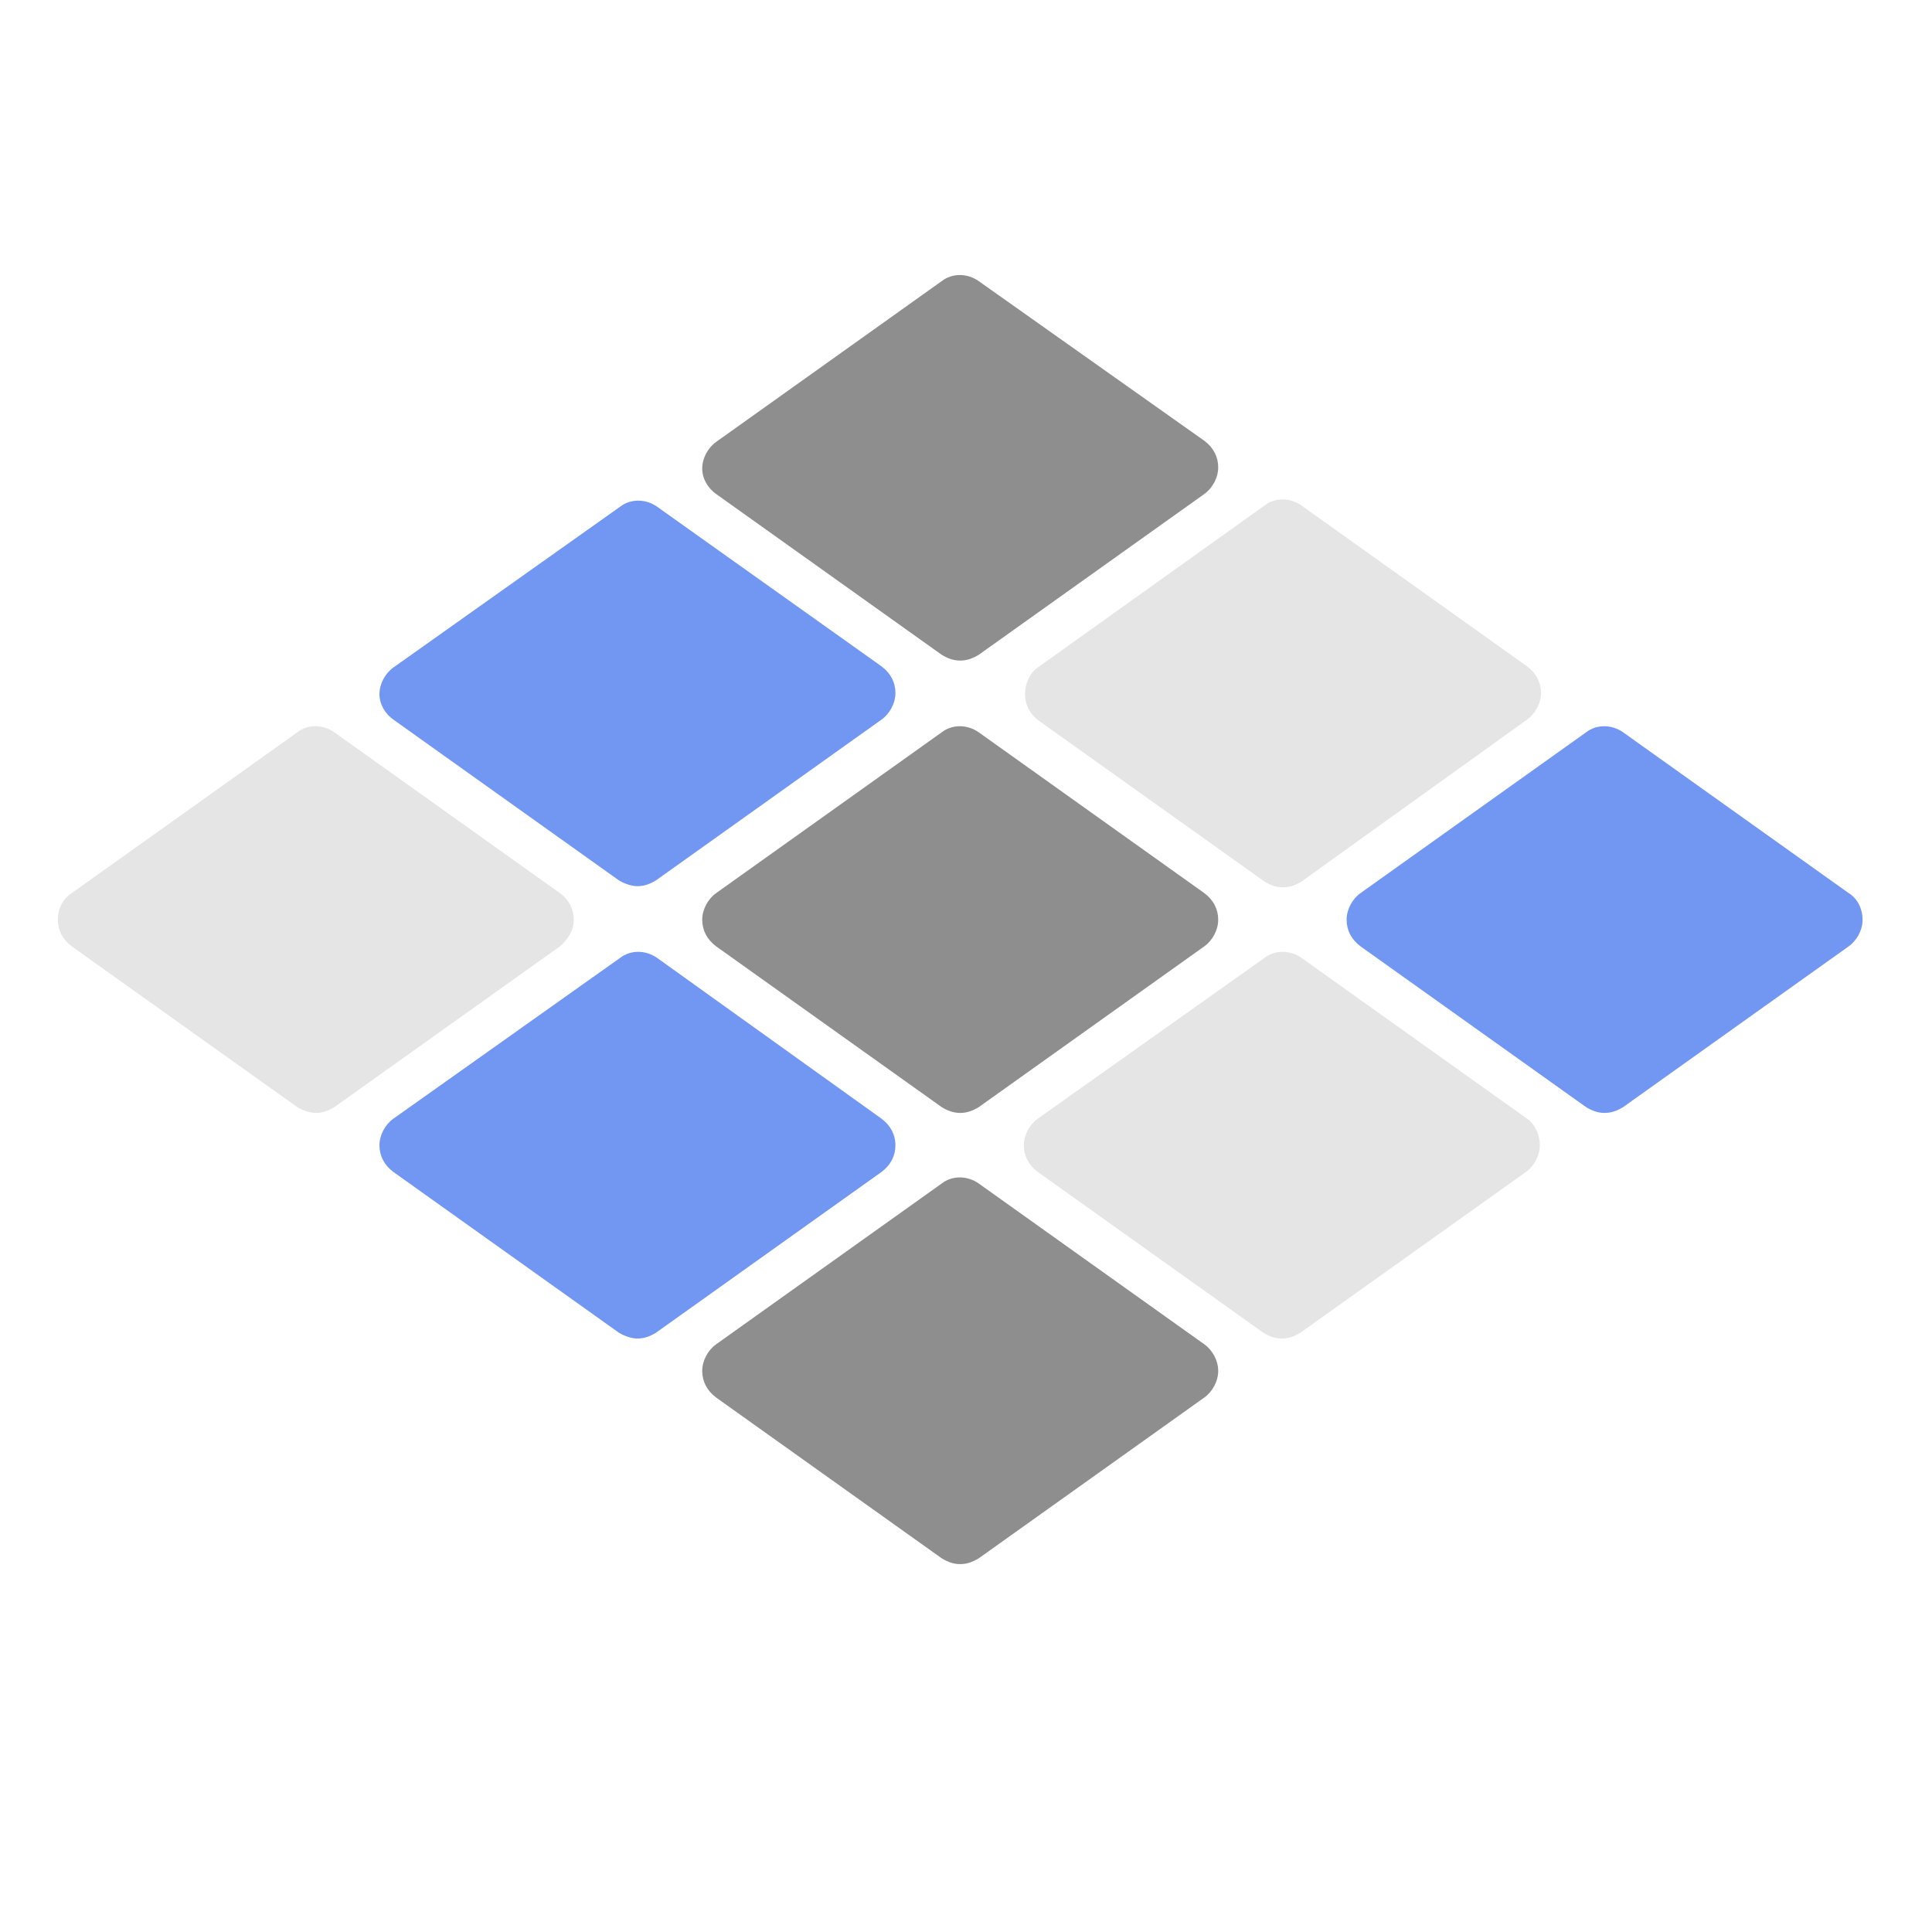
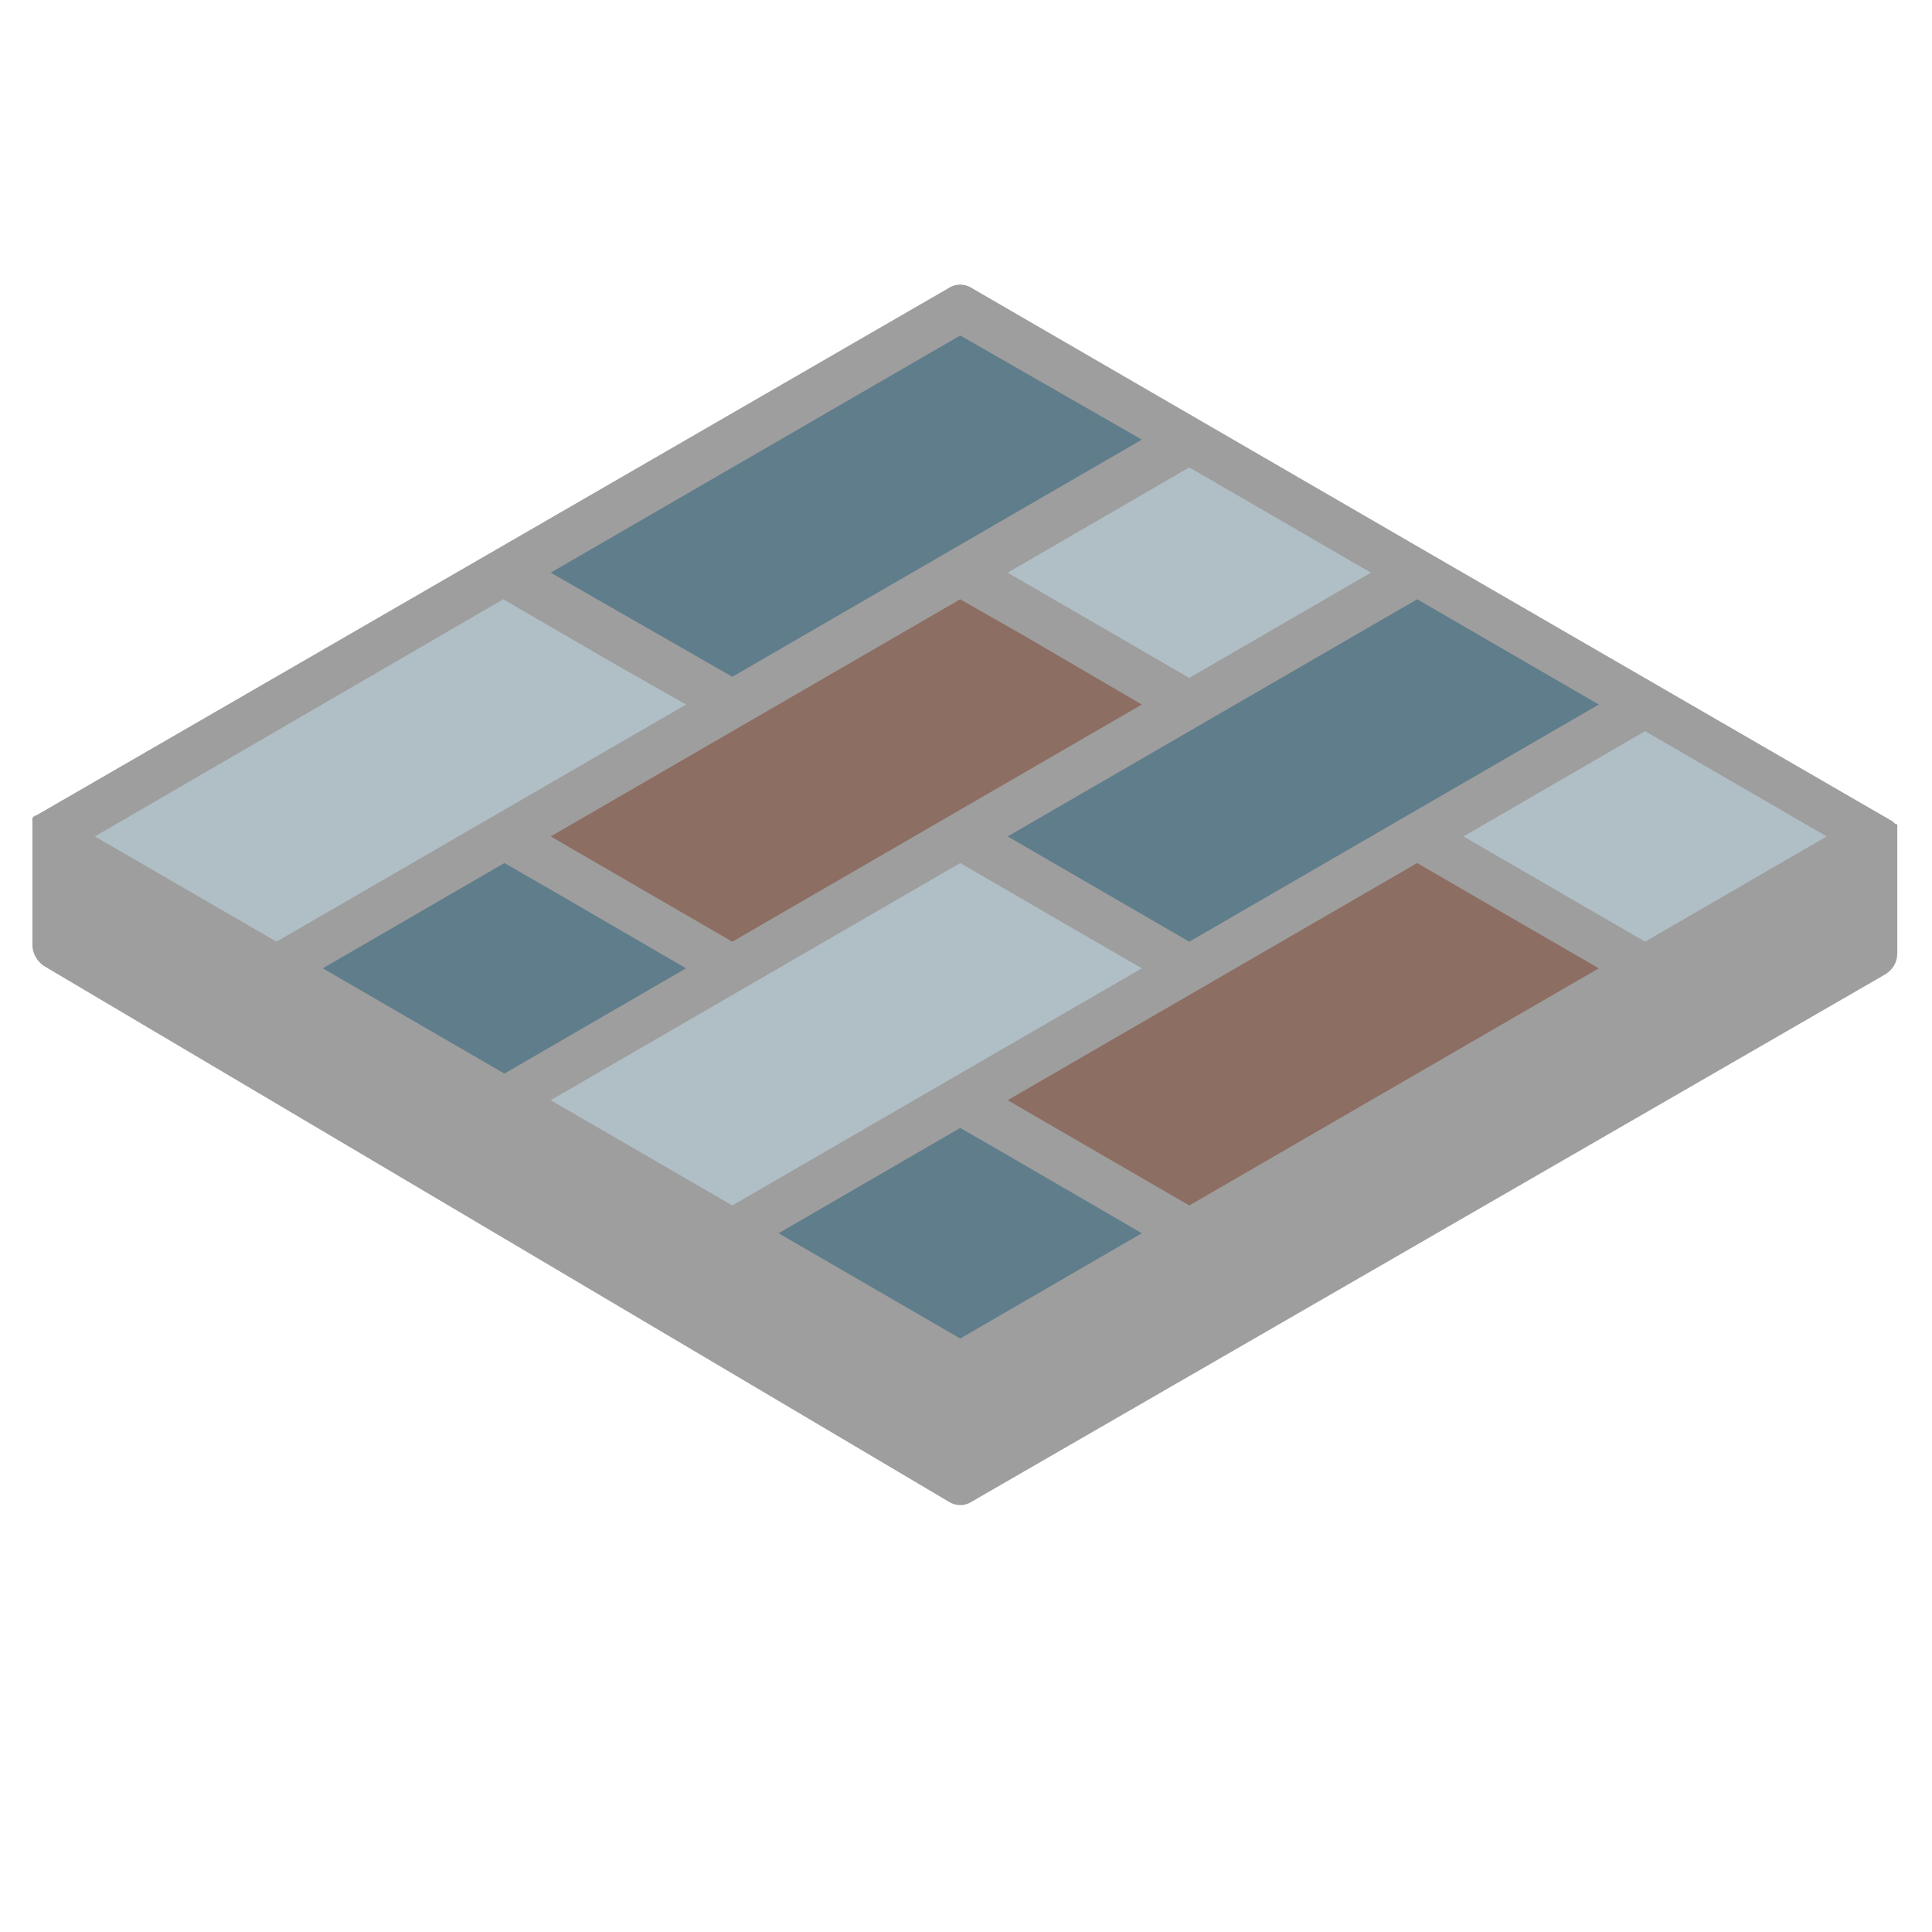
<svg xmlns="http://www.w3.org/2000/svg" version="1.1" id="Layer_1" x="0px" y="0px" viewBox="0 0 167 167" style="enable-background:new 0 0 167 167;" xml:space="preserve">
  <style type="text/css">
- 	.st0{fill:#8E8E8E;}
- 	.st1{fill:#E5E5E5;}
- 	.st2{fill:#7297F2;}
+ 	.st0{fill-rule:evenodd;clip-rule:evenodd;fill:#9E9E9E;}
+ 	.st1{fill-rule:evenodd;clip-rule:evenodd;fill:#B0BEC5;}
+ 	.st2{fill-rule:evenodd;clip-rule:evenodd;fill:#607D8B;}
+ 	.st3{fill-rule:evenodd;clip-rule:evenodd;fill:#8D6E63;}
</style>
+   <path class="st0" d="M4.1,82.4L83,128.1l78.9-45.7V72.3L83,117.9L4.1,72.3V82.4z" />
+   <path class="st1" d="M43.6,49.5l19.7,11.4L23.8,83.7L4.1,72.3L43.6,49.5z" />
+   <path class="st1" d="M83,72.3l19.7,11.4l-39.5,22.8L43.6,95.1L83,72.3z" />
+   <path class="st2" d="M43.6,72.3l19.7,11.4L43.6,95.1L23.8,83.7L43.6,72.3z" />
+   <path class="st2" d="M83,95.1l19.7,11.4L83,117.9l-19.7-11.4L83,95.1z" />
+   <path class="st3" d="M83,49.5l19.7,11.4L63.3,83.7L43.6,72.3L83,49.5z" />
+   <path class="st2" d="M83,26.6L102.8,38L63.3,60.9L43.6,49.5L83,26.6z" />
+   <path class="st2" d="M122.5,49.5l19.7,11.4l-39.5,22.8L83,72.3L122.5,49.5z" />
+   <path class="st3" d="M122.5,72.3l19.7,11.4l-39.5,22.8L83,95.1L122.5,72.3z" />
+   <path class="st1" d="M102.8,38l19.7,11.4l-19.7,11.4L83,49.5L102.8,38z" />
+   <path class="st1" d="M142.2,60.9l19.7,11.4l-19.7,11.4l-19.7-11.4L142.2,60.9z" />
  <g>
    <g>
-       <path class="st0" d="M61.9,42.7l19.5,13.9c0.5,0.3,1,0.5,1.6,0.5s1.1-0.2,1.6-0.5l19.5-13.9c0.7-0.5,1.2-1.4,1.2-2.3    s-0.4-1.7-1.2-2.3L84.6,24.3c-1-0.7-2.3-0.7-3.2,0L61.9,38.2c-0.7,0.5-1.2,1.4-1.2,2.3S61.2,42.2,61.9,42.7" />
+       <path class="st0" d="M82,24.9L3.1,70.5l0,0l0,0l0,0l0,0l0,0l-0.1,0l0,0l-0.1,0.1l0,0l0,0l0,0l0,0l0,0l0,0l0,0l0,0l-0.1,0.1l0,0    l0,0.1l0,0l0,0l0,0.1l0,0l0,0l0,0l0,0l0,0.1l0,0l0,0l0,0l0,0.1l0,0l0,0.1l0,0l0,0.1l0,0l0,0l0,0l0,0.1l0,0l0,0l0,0v0l0,0v0.1l0,0    v10.2c0,0.7,0.4,1.4,1,1.8L82,129.8c0.6,0.4,1.4,0.4,2,0L163,84.2c0.6-0.4,1-1,1-1.8V72.3c0-0.1,0-0.3,0-0.4l0,0l0,0l0,0l0,0    l0-0.1l0,0l0-0.1l0,0l0,0l0,0l0,0l0,0l0,0l0-0.1l0,0l0,0l0-0.1l0,0l0-0.1l0,0l0,0l0,0l0,0l0-0.1l0,0l-0.1-0.1l0,0l-0.1,0l0,0l0,0    l-0.1-0.1l0,0l-0.1-0.1l0,0l0,0l0,0l0,0l0,0l-19.7-11.4v0l-19.7-11.4h0L84,24.9C83.4,24.5,82.6,24.5,82,24.9z M6.1,75.8v5.5    L83,125.8l76.9-44.5v-5.5L84,119.7c-0.3,0.2-0.7,0.3-1,0.3c-0.3,0-0.7-0.1-1-0.3L42.5,96.9L6.1,75.8z M83,97.5l-15.7,9.1l15.7,9.1    l15.7-9.1L87,99.8L83,97.5z M122.5,74.6L87.1,95.1l15.7,9.1l35.4-20.5l-6.4-3.7L122.5,74.6z M83,74.6L47.6,95.1l15.7,9.1    l35.4-20.5L92.3,80L83,74.6z M27.9,83.7l15.7,9.1l15.7-9.1l-11.7-6.8l-4-2.3L27.9,83.7z M122.5,51.8L87.1,72.3l15.7,9.1l35.4-20.5    L122.5,51.8z M52.8,57.2l-9.3-5.4L8.2,72.3l15.7,9.1l35.4-20.5L52.8,57.2z M142.2,63.2l15.7,9.1l-15.7,9.1l-15.7-9.1L142.2,63.2z     M83,51.8L47.6,72.3l15.7,9.1l35.4-20.5L88.6,55L83,51.8z M47.6,49.5L83,29L98.7,38L63.3,58.5L47.6,49.5z M87.1,49.5l15.7,9.1    l15.7-9.1l-15.7-9.1L87.1,49.5z" />
    </g>
  </g>
-   <path class="st1" d="M88.6,60c0,0.9,0.4,1.7,1.2,2.3l19.5,13.9c0.5,0.3,1,0.5,1.6,0.5s1.1-0.2,1.6-0.5l19.5-14  c0.7-0.5,1.2-1.4,1.2-2.3s-0.4-1.7-1.2-2.3l-19.5-13.9c-1-0.7-2.3-0.7-3.2,0l-19.6,14C89,58.2,88.6,59.1,88.6,60" />
-   <path class="st2" d="M34,62.2l19.5,13.9c0.5,0.3,1.1,0.5,1.6,0.5c0.6,0,1.1-0.2,1.6-0.5l19.5-13.9c0.7-0.5,1.2-1.4,1.2-2.3  s-0.4-1.7-1.2-2.3L56.8,43.8c-1-0.7-2.3-0.7-3.2,0L34,57.7c-0.7,0.5-1.2,1.4-1.2,2.3S33.3,61.7,34,62.2" />
-   <path class="st0" d="M84.6,63.3c-1-0.7-2.3-0.7-3.2,0L61.9,77.2c-0.7,0.5-1.2,1.4-1.2,2.3s0.4,1.7,1.2,2.3l19.5,13.9  c0.5,0.3,1,0.5,1.6,0.5s1.1-0.2,1.6-0.5l19.5-13.9c0.7-0.5,1.2-1.4,1.2-2.3s-0.4-1.7-1.2-2.3L84.6,63.3" />
-   <g>
-     <g>
-       <path class="st0" d="M104.1,116.2l-19.5-13.9c-1-0.7-2.3-0.7-3.2,0l-19.5,13.9c-0.7,0.5-1.2,1.4-1.2,2.3s0.4,1.7,1.2,2.3    l19.5,13.9c0.5,0.3,1,0.5,1.6,0.5s1.1-0.2,1.6-0.5l19.5-13.9c0.7-0.5,1.2-1.4,1.2-2.3C105.3,117.6,104.8,116.7,104.1,116.2" />
-     </g>
-   </g>
-   <g>
-     <g>
-       <path class="st2" d="M159.8,77.2l-19.5-13.9c-1-0.7-2.3-0.7-3.2,0l-19.5,13.9c-0.7,0.5-1.2,1.4-1.2,2.3s0.4,1.7,1.2,2.3l19.5,13.9    c0.5,0.3,1,0.5,1.6,0.5s1.1-0.2,1.6-0.5l19.5-13.9c0.7-0.5,1.2-1.4,1.2-2.3S160.6,77.7,159.8,77.2" />
-     </g>
-   </g>
-   <path class="st1" d="M132,96.7l-19.5-13.9c-1-0.7-2.3-0.7-3.2,0L89.7,96.7c-0.7,0.5-1.2,1.4-1.2,2.3s0.4,1.7,1.2,2.3l19.5,13.9  c0.5,0.3,1,0.5,1.6,0.5s1.1-0.2,1.6-0.5l19.5-13.9c0.7-0.5,1.2-1.4,1.2-2.3S132.7,97.2,132,96.7" />
-   <g>
-     <g>
-       <path class="st1" d="M49.6,79.5c0-0.9-0.4-1.7-1.2-2.3L28.9,63.3c-1-0.7-2.3-0.7-3.2,0L6.2,77.2C5.4,77.7,5,78.6,5,79.5    s0.4,1.7,1.2,2.3l19.5,13.9c0.5,0.3,1.1,0.5,1.6,0.5c0.6,0,1.1-0.2,1.6-0.5l19.5-13.9C49.1,81.2,49.6,80.4,49.6,79.5" />
-     </g>
-   </g>
-   <path class="st2" d="M77.4,99c0-0.9-0.4-1.7-1.2-2.3L56.8,82.8c-1-0.7-2.3-0.7-3.2,0L34,96.7c-0.7,0.5-1.2,1.4-1.2,2.3  s0.4,1.7,1.2,2.3l19.5,13.9c0.5,0.3,1.1,0.5,1.6,0.5c0.6,0,1.1-0.2,1.6-0.5l19.5-13.9C77,100.7,77.4,99.9,77.4,99" />
</svg>
